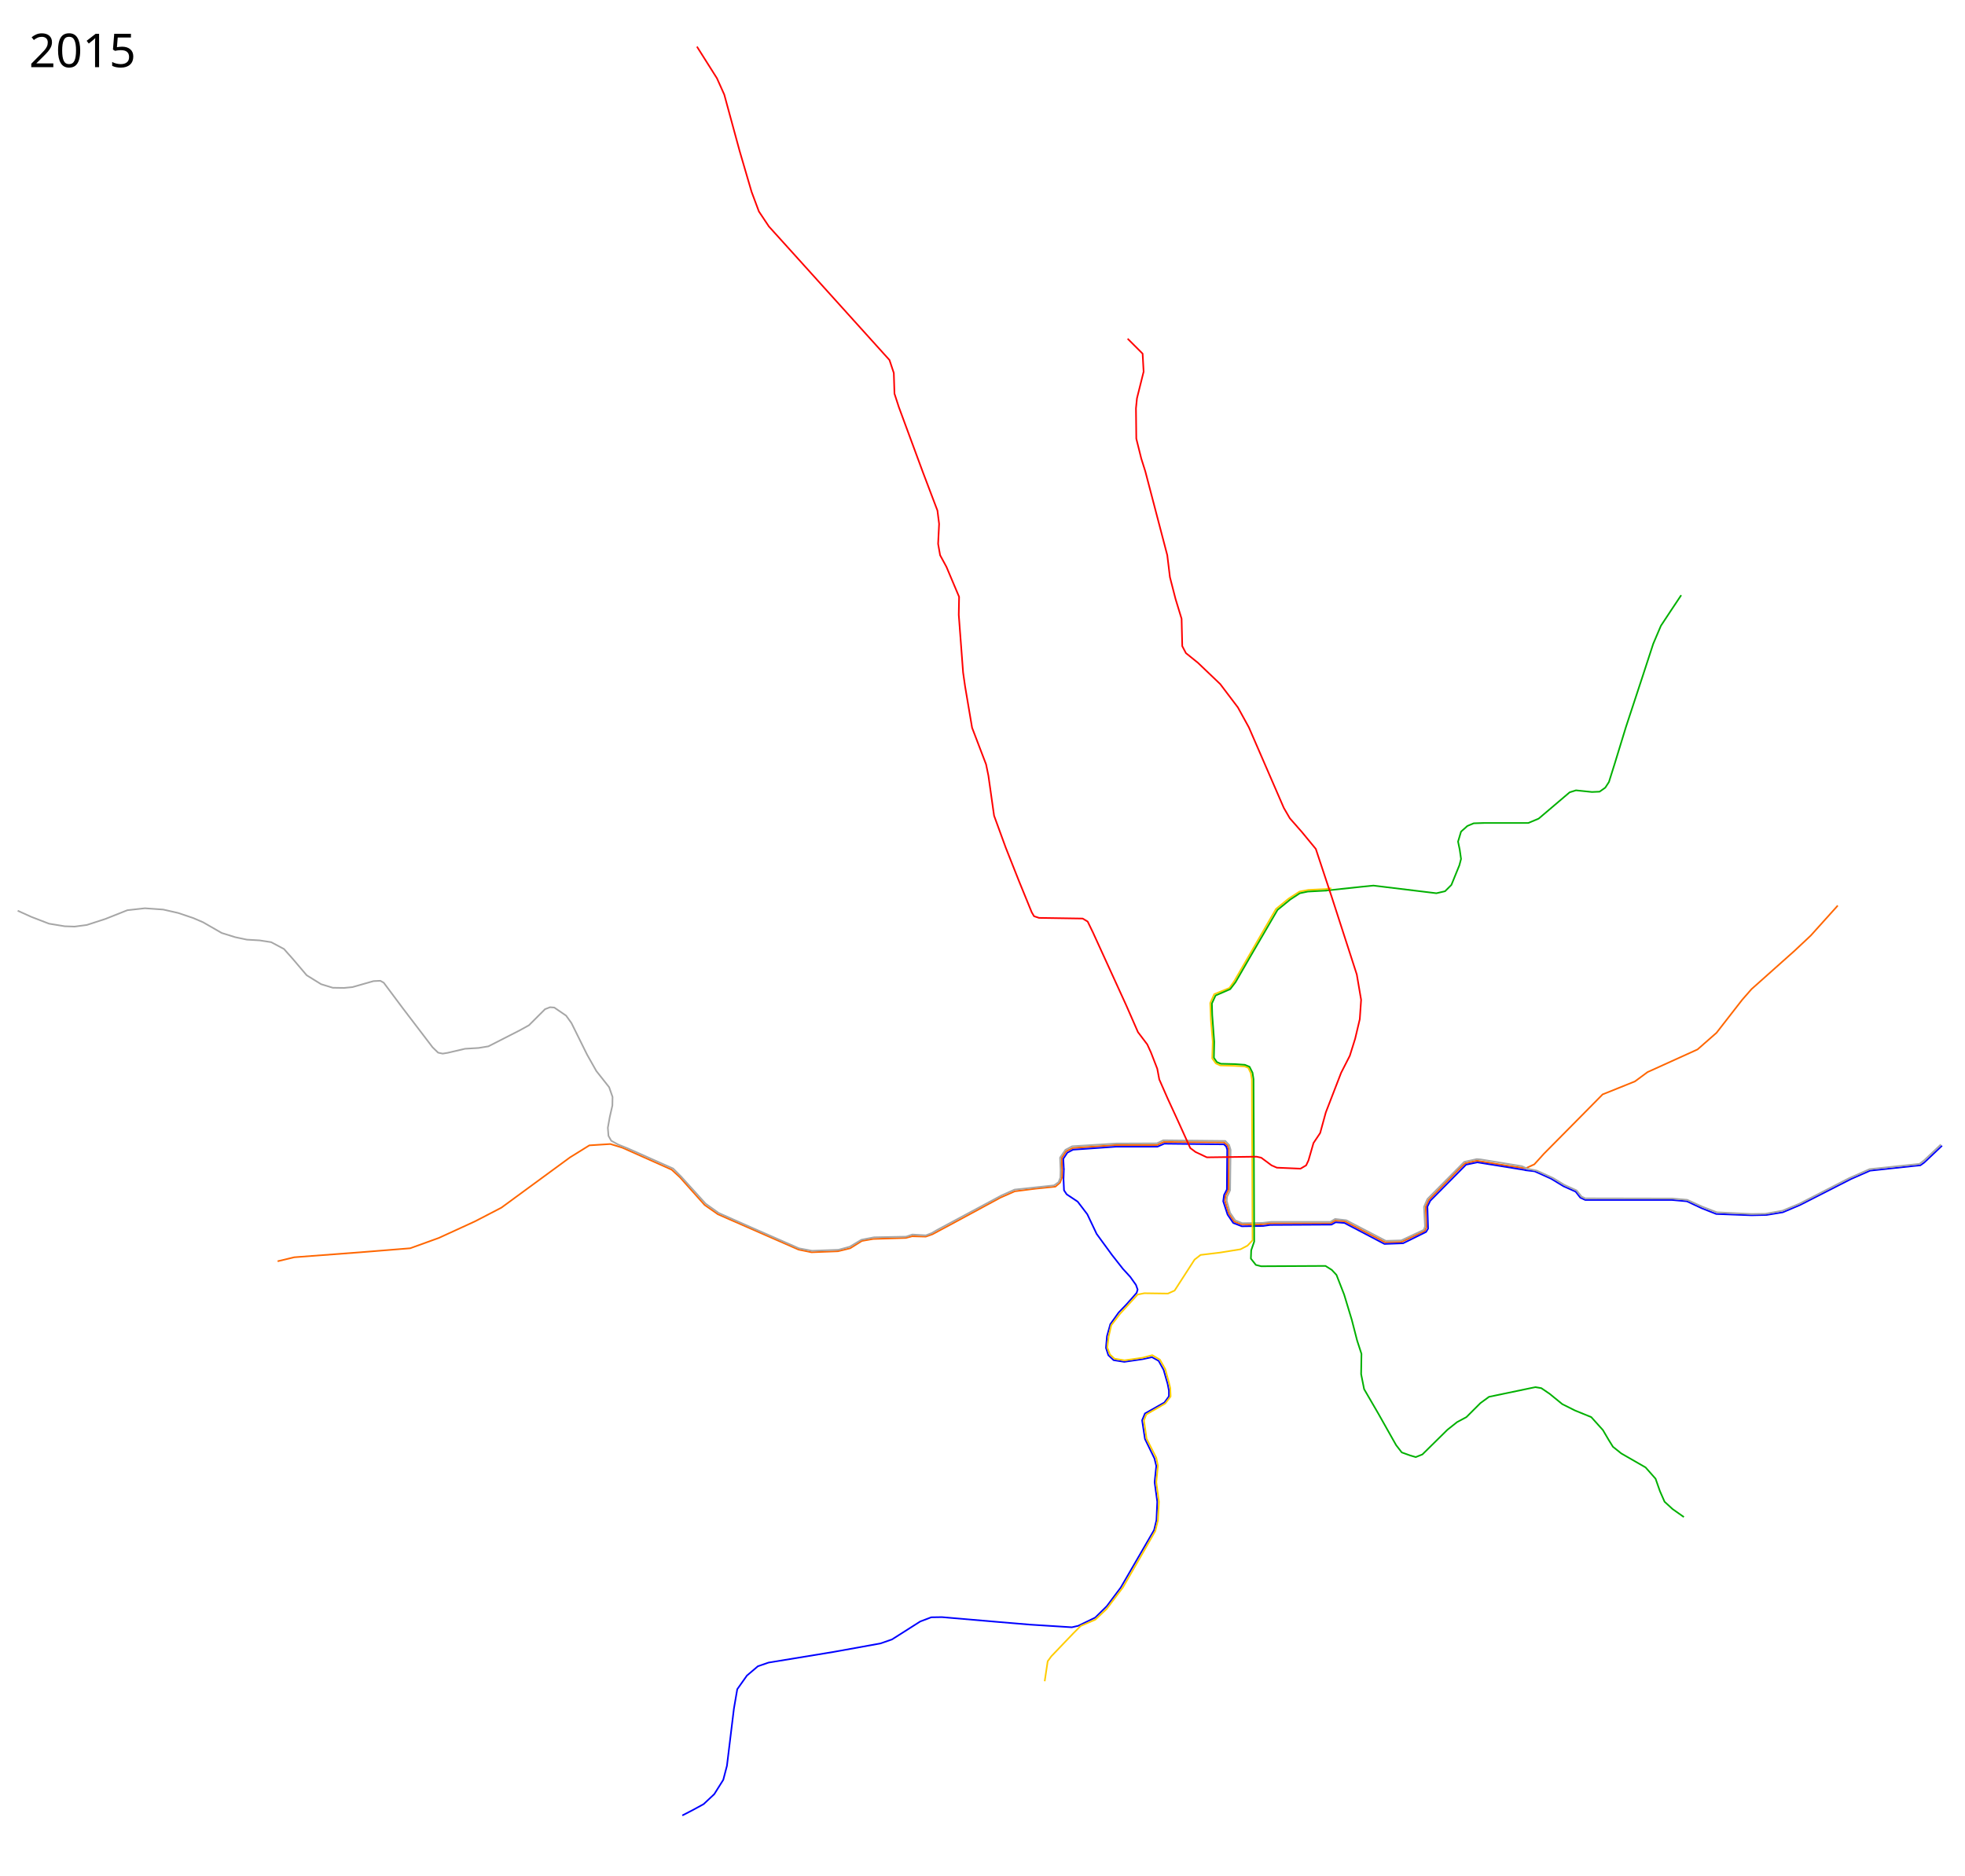
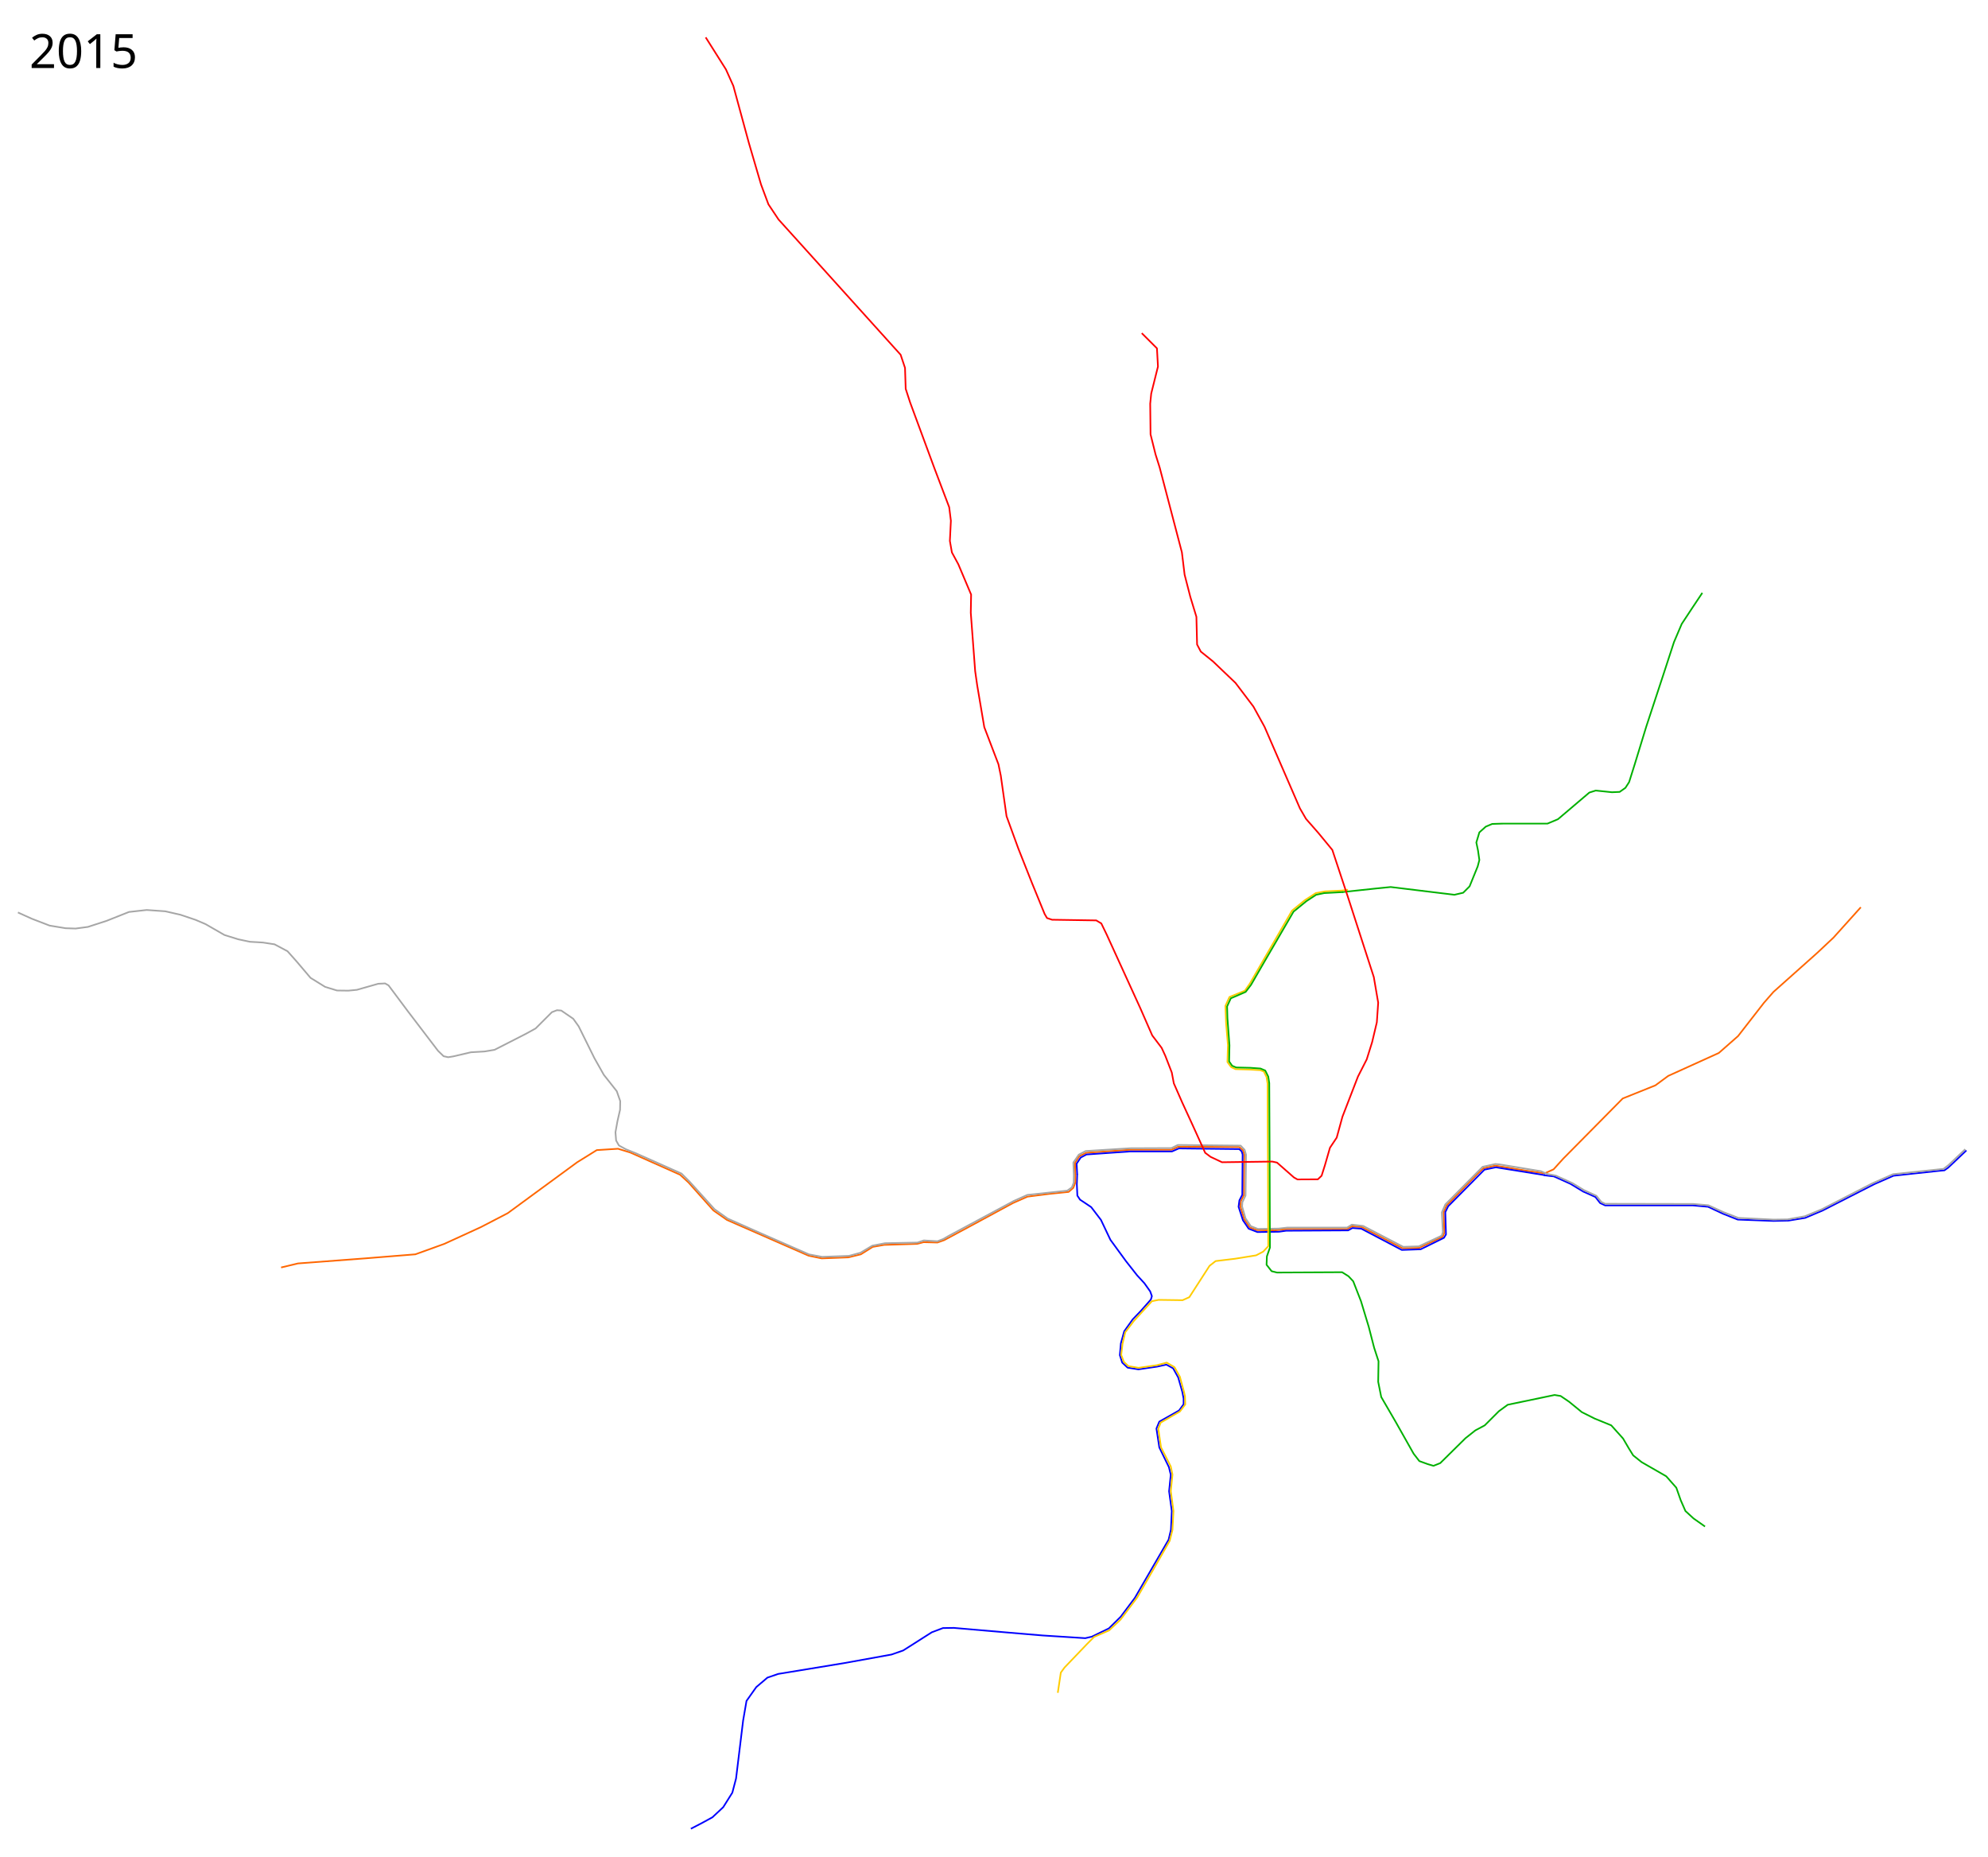
- <svg xmlns="http://www.w3.org/2000/svg" width="6055" height="5780.5" viewBox="0, 0, 6055, 5780.5">
+ <svg xmlns="http://www.w3.org/2000/svg" viewBox="0, 30, 6050, 5650" height="5650" width="6050">
  <path d="M3278.164 3602.549l-1.027 30.79 1.54 34.897 8.21 12.317 33.87 22.58 29.765 39.002 28.739 60.555 47.213 64.662 33.87 43.107 22.58 24.633 17.448 24.633 5.132 14.369-3.08 10.263-30.79 34.897-24.633 25.66-25.66 35.922-10.263 36.95-3.079 35.922 7.185 22.58 16.421 15.396 32.844 5.131 56.45-8.21 28.739-6.159 20.527 11.29 15.396 27.712 12.316 43.108 4.105 21.04v17.448l-13.856 18.988-60.042 33.87-8.724 21.04 8.724 57.477 29.251 60.043 5.645 23.093-5.131 50.292 8.21 60.043-2.565 56.963-7.185 30.278-102.637 177.048-43.107 57.477-35.923 35.41-51.831 25.145-20.015 4.62-129.322-8.212-109.821-9.237-161.14-13.856-32.844.513-33.87 12.83-87.24 55.424-35.41 12.316-144.718 26.172-200.142 32.844-32.844 11.29-33.87 28.738-29.765 42.081-10.263 59.53-21.554 176.535-11.29 43.107-27.712 44.134-32.844 30.791-33.87 18.475-31.817 16.422" fill="none" stroke="#00f" stroke-width="5" stroke-linejoin="round" />
  <path d="M5180.535 1834.118l-30.79 46.187-31.818 48.239-23.607 55.424-31.817 97.505-52.345 159.087-34.896 113.926-17.448 55.424-11.29 17.448-17.449 12.317-23.606 1.026-49.266-5.132-19.5 6.158-95.453 81.083-31.817 13.343h-136.507l-31.818 1.027-19.5 8.21-19.502 17.449-9.237 30.79 5.132 24.634 4.105 28.738-5.131 19.501-24.633 60.556-19.501 19.5-26.686 6.159-193.983-23.607-41.055 4.106-105.716 11.29" fill="none" stroke="#00b000" stroke-width="5" stroke-linejoin="round" />
  <path d="M4702.248 3600.496l-51.318-7.185-100.584-16.421-35.923 8.21-18.475 17.449-93.4 95.452-9.237 20.527 2.053 63.635-5.132 11.29-71.845 33.87-50.292 1.027-124.19-64.661-29.765-2.053-14.37 8.21h-183.72l-36.948 4.106-54.398-1.026-21.554-8.211-16.422-24.633-12.316-40.028 2.053-15.396 9.237-18.474v-42.081l1.026-81.083-4.105-13.343-11.29-9.237-167.298-1.027h-18.475l-20.527 9.237h-127.27l-132.4 9.238-20.528 10.263-13.343 20.528 1.027 35.923" fill="none" stroke="#f60" stroke-width="5" stroke-linejoin="round" />
  <path d="M5662.928 2790.692l-83.136 92.373-50.292 47.213-132.401 118.033-28.739 32.843-79.03 101.61-58.503 51.319-153.955 69.793-39.002 28.738-99.557 40.029-81.084 82.109-99.557 100.584-29.765 32.844-28.225 12.83" fill="none" stroke="#f60" stroke-width="5" stroke-linejoin="round" />
  <path d="M4702.248 3606.141l-149.85-24.12-34.896 7.185-110.335 111.36-8.724 17.962 2.053 67.74-6.158 10.264-70.82 34.897-57.476 2.052-123.164-64.66-27.199-2.053-12.83 7.184-188.851 1.026-21.554 3.08-65.687 1.026-26.686-10.264-17.448-25.659-13.343-41.055 2.566-19.5 8.724-16.936 1.027-122.65-3.08-9.751-7.184-6.671-183.72-2.053-21.04 9.237H3438.79l-132.401 9.237-17.449 9.238-12.466 18.687 1.69 33.144" fill="none" stroke="#00f" stroke-width="5" stroke-linejoin="round" />
  <path d="M4698.656 3606.141l30.278 3.592 50.292 22.58 39.002 23.607 36.949 16.422 14.369 18.474 15.395 7.185h266.856l46.186 4.105 46.187 21.554 44.134 17.448 108.795 4.106 46.186-1.027 50.292-8.21 53.371-22.58 157.034-80.057 58.503-25.66 28.739-3.078 104.69-11.29 21.553-2.053 11.905-8.6 54.809-51.956" fill="none" stroke="#00f" stroke-width="5" stroke-linejoin="round" />
  <path d="M3272.519 3604.088v24.12l-6.159 16.422-14.369 12.316-60.556 6.159-64.66 8.21-44.134 19.501-125.217 67.74-84.162 45.16-20.528 7.185-42.08-1.026-19.502 5.132-32.843 1.026-67.74 2.053-34.897 6.158-35.923 22.58-37.976 9.238-81.083 3.079-40.028-8.211-248.38-108.795-41.055-28.738-75.952-85.189-25.659-23.606-151.902-67.74-36.95-11.29-64.66 4.105-59.53 36.949-211.431 154.981-81.083 42.082-111.875 51.318-88.267 31.817-152.929 12.317-204.247 15.395-51.318 12.317" fill="none" stroke="#f60" stroke-width="5" stroke-linejoin="round" />
  <path d="M54.5 2806.5l42 19 54.5 21 48.5 8 30.5 1 37.5-5 57-18.5 68-27 54-6 56.5 4 46 10.5 46.412 15.628 30.31 12.99 57.37 33.015 41.676 12.99 35.722 7.578L800 2898l35.5 5.5 39.5 21 28 31.5 42 49.5 44.5 27.5 36 11 34.5.5 26-2.5 65-18.5 21-1 10.5 6 59 79 91.5 120 17 16.5 14 3 15.5-2.5 53.5-12.5 42-2.5 30-5 96-49 29-16 49.5-49.5 15.5-6 13 1 36.5 25 16.5 23 48 97 28.5 50.5 39.5 50 10.5 30-.5 26.5-8 35-6 33.5 2 25 8.5 15 21 11.5 30 12 139.5 62 25 25 75.5 83.5 40 28.5 97 43 150.5 66 40 7.5 81.5-3 35-9.5 36-21.5 39-7.5 98.5-2 19.5-6.5 41.5 2.5 18-7 15.5-9 199.5-107 40.5-18 121.5-13 14-10 5.5-14 .5-22.5-1.5-39 16.5-24 21-11 136-8.5 125-.5 19.5-9.5 191 2 12 12.5 4.5 15-1.5 124.5-9.5 20-1 13 10.5 36.5 16 23.5 21.5 8.5 63-1 26-3h182.5l14.5-9 34.5 4 122 63.5 47.5-1.5 69.5-32.5 3.5-10.5-2.5-49-.5-11.5 10.5-24 113.5-114.5 38.5-8.5 12 1 127.102 20.881L4708 3602l27.5 5.5 50.5 23 34.111 20.792L4858 3668.5l15.5 19 11.5 5.5 268 .5 46 4 46 21 45.5 17.5 107.026 5.131 42.474-.631 52.5-9.5 51.62-21.23L5697.5 3631l63.5-28 153.75-16.25L5930 3575l50.75-48" fill="none" stroke="#a6a6a6" stroke-width="5" stroke-linejoin="round" />
  <path d="M3219.148 5181.102l9.237-61.582 11.29-15.396 68.766-71.846 21.554-21.553 45.16-19.501 34.897-32.844 50.292-66.714 61.582-106.742 37.975-66.714 8.211-32.844 3.08-57.476-8.212-60.556 5.132-50.292-5.132-24.633-29.764-58.503-8.211-56.45 7.184-18.475 58.503-33.87 16.422-21.553-1.026-25.66-3.592-15.395-11.804-43.107-16.422-29.252-23.606-13.856-29.827 7.875-55.875 8.034-30.79-5.132-13.857-12.83-8.21-21.553 4.105-33.87 8.21-34.897 26.686-34.896 32.844-35.923 21.554-23.607 20.527-4.105 72.872 1.026 20.528-9.237 61.582-95.452 18.474-14.37 59.53-7.184 63.634-10.264 21.554-11.29 15.396-16.422-1.027-264.802-.513-78.004-.513-152.416-3.08-19.5-8.21-16.936-11.29-4.105-31.724-1.775-43.201-1.304-13.343-6.159-11.29-15.395 1.54-51.832-5.645-66.2-2.053-52.858 12.316-27.199 46.7-18.988 14.882-21.04 128.81-222.722 39.001-31.817 33.357-21.554 27.712-5.132 51.832-2.566 18.474-2.566" fill="none" stroke="#fc0" stroke-width="5" stroke-linejoin="round" />
  <path d="M4087.755 2744.506l-57.778 3.079-24.632 5.132-29.765 19.5-39.002 31.818-87.241 149.85-42.081 72.872-16.422 21.554-45.16 19.5-11.29 24.633 1.026 35.923 6.158 82.11-1.026 49.265 9.237 13.343 12.317 5.132 43.107 1.026 30.78 2.199 14.38 6.012 9.238 18.475 3.079 20.014 1.026 217.077 1.026 283.277-9.237 26.685-1.026 25.66 15.395 19.5 16.422 4.106 198.089-1.026 19.501 12.316 14.37 15.396 23.606 60.555 23.606 78.004 16.422 63.635 13.343 41.055-1.027 62.608 9.238 46.187 44.133 75.95 54.398 96.48 17.448 22.58 25.66 9.237 17.448 5.131 20.527-8.21 76.977-75.952 29.765-23.606 28.738-15.396 43.108-43.107 26.685-19.501 142.665-29.765 18.475 3.08 25.66 17.448 39.001 31.817 39.002 19.501 50.292 20.527 35.923 40.029 17.448 29.764 13.343 21.554 25.66 20.527 74.924 43.108 30.79 34.896 13.344 37.976 14.369 32.844 24.633 22.58 34.896 24.633" fill="none" stroke="#00b000" stroke-width="5" stroke-linejoin="round" />
-   <path d="M2147.62 143.691l61.582 97.505 22.58 50.292 47.213 173.456 36.95 126.243 22.58 60.556 30.79 46.187 76.978 85.188 294.567 326.385 13.343 40.028 2.053 63.635 13.343 41.055 73.898 200.141 45.16 119.059 5.132 41.055-3.079 61.582 6.158 34.896 19.501 35.923 39.002 92.373-1.026 55.424 13.343 177.561 6.158 43.108 21.553 127.27 43.108 112.9 7.184 34.896 17.449 123.164 35.922 98.531 41.055 103.664 39.002 95.452 7.185 12.316 15.395 5.132 134.454 2.053 15.396 9.237 16.422 33.87 102.636 224.775 35.923 82.109 28.739 37.975 11.29 24.633 19.5 50.292 6.159 32.844 25.659 58.503 29.765 64.661 40.028 88.268 16.422 12.316 34.896 16.422 152.929-2.053 14.37 3.08 31.816 23.606 16.422 7.184 72.872 3.08 17.449-10.264 7.184-15.396 15.396-53.37 20.527-30.792 17.448-63.635 47.213-122.137 26.686-52.345 16.422-52.345 14.369-60.555 4.105-59.53-13.343-78.004-76.977-238.117-49.266-148.823-43.107-52.345-36.95-42.08-18.474-31.818-107.769-248.381-33.87-61.582-54.397-71.846-68.767-65.687-36.949-29.765-11.29-21.554-2.053-84.162-18.474-60.555-17.449-67.74-8.21-67.74-67.74-258.645-12.317-39.002-15.396-61.582-1.026-93.4 3.08-30.79 20.526-82.11-3.079-55.424-46.186-46.187" fill="none" stroke="red" stroke-width="5" stroke-linejoin="round" />
-   <text x="89.453" y="206.961" style="-inkscape-font-specification:Sans" font-size="144" font-weight="400" font-family="Sans">
-     <tspan x="89.453" y="206.961">2015</tspan>
+   <path d="M2147.62 143.691l61.582 97.505 22.58 50.292 47.213 173.456 36.95 126.243 22.58 60.556 30.79 46.187 76.978 85.188 294.567 326.385 13.343 40.028 2.053 63.635 13.343 41.055 73.898 200.141 45.16 119.059 5.132 41.055-3.079 61.582 6.158 34.896 19.501 35.923 39.002 92.373-1.026 55.424 13.343 177.561 6.158 43.108 21.553 127.27 43.108 112.9 7.184 34.896 17.449 123.164 35.922 98.531 41.055 103.664 39.002 95.452 7.185 12.316 15.395 5.132 134.454 2.053 15.396 9.237 16.422 33.87 102.636 224.775 35.923 82.109 28.739 37.975 11.29 24.633 19.5 50.292 6.159 32.844 25.659 58.503 29.765 64.661 40.028 88.268 16.422 12.316 34.896 16.422 152.929-2.053 14.37 3.08 51.526 45.23 10.681 6.036 62.157-.366 11.324-10.838 10.055-31.852 15.396-53.37 20.527-30.792 17.448-63.635 47.213-122.137 26.686-52.345 16.422-52.345 14.369-60.555 4.105-59.53-13.343-78.004-76.977-238.117-49.266-148.823-43.107-52.345-36.95-42.08-18.474-31.818-107.769-248.381-33.87-61.582-54.397-71.846-68.767-65.687-36.949-29.765-11.29-21.554-2.053-84.162-18.474-60.555-17.449-67.74-8.21-67.74-67.74-258.645-12.317-39.002-15.396-61.582-1.026-93.4 3.08-30.79 20.526-82.11-3.079-55.424-46.186-46.187" fill="none" stroke="red" stroke-width="5" stroke-linejoin="round" />
+   <text style="-inkscape-font-specification:Sans" y="236.961" x="89.453" font-size="144" font-weight="400" font-family="Sans">
+     <tspan y="236.961" x="89.453">2015</tspan>
  </text>
-   <text x="89.453" y="5678.461" style="-inkscape-font-specification:Sans" font-size="144" font-weight="400" font-family="Sans" />
+   <text style="-inkscape-font-specification:Sans" y="5577.961" x="89.453" font-size="144" font-weight="400" font-family="Sans" />
</svg>
